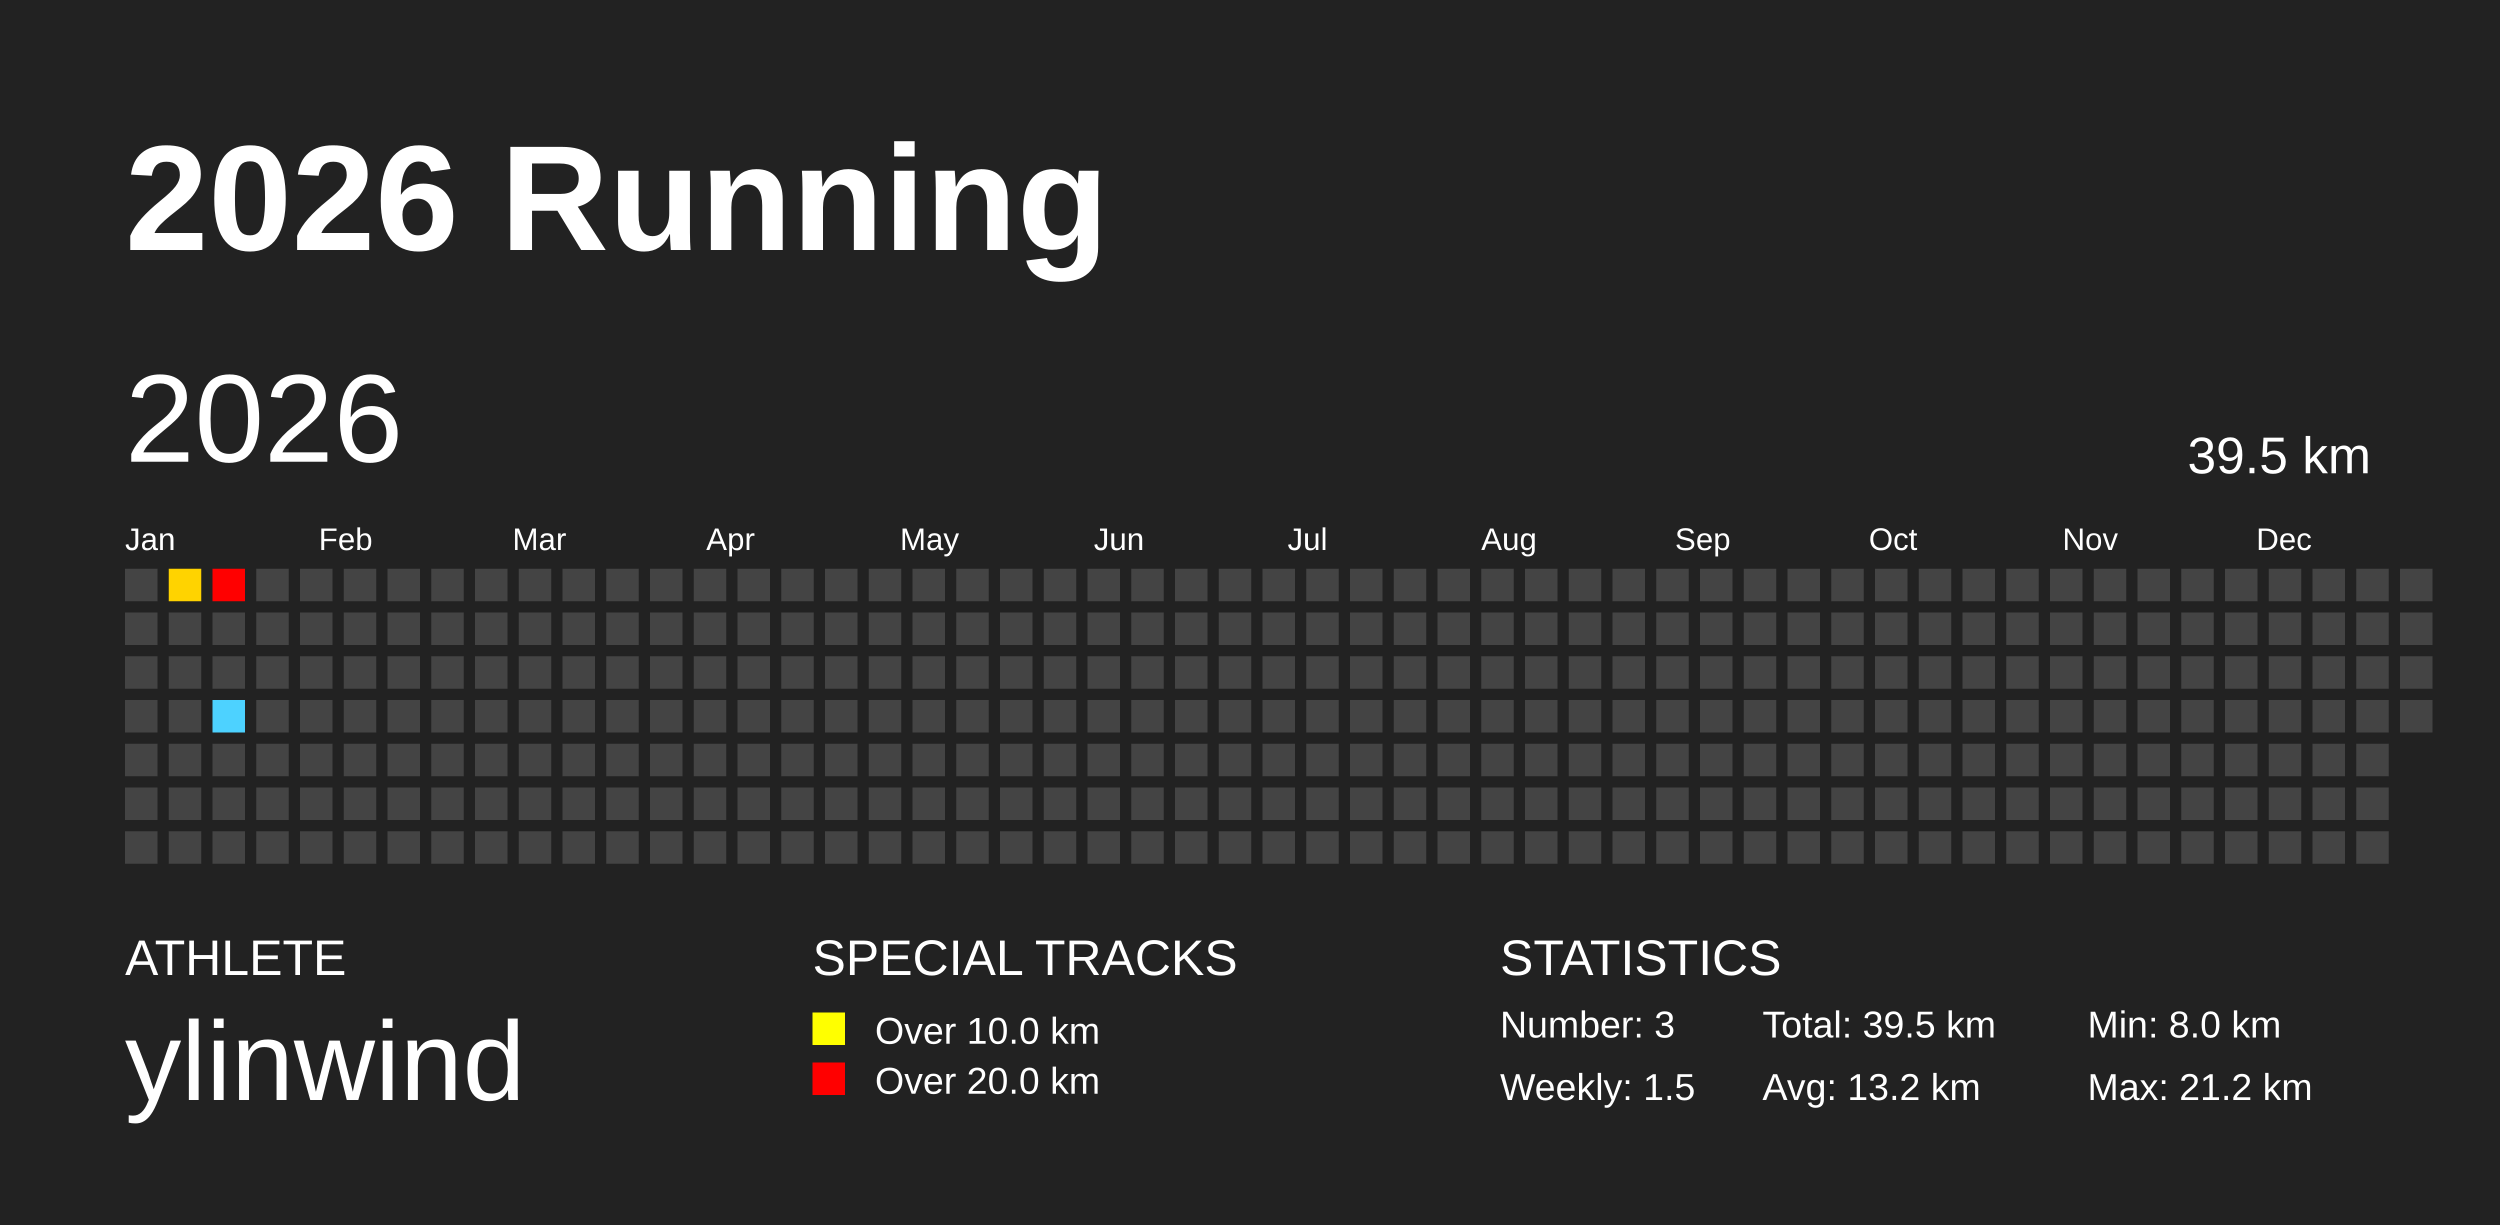
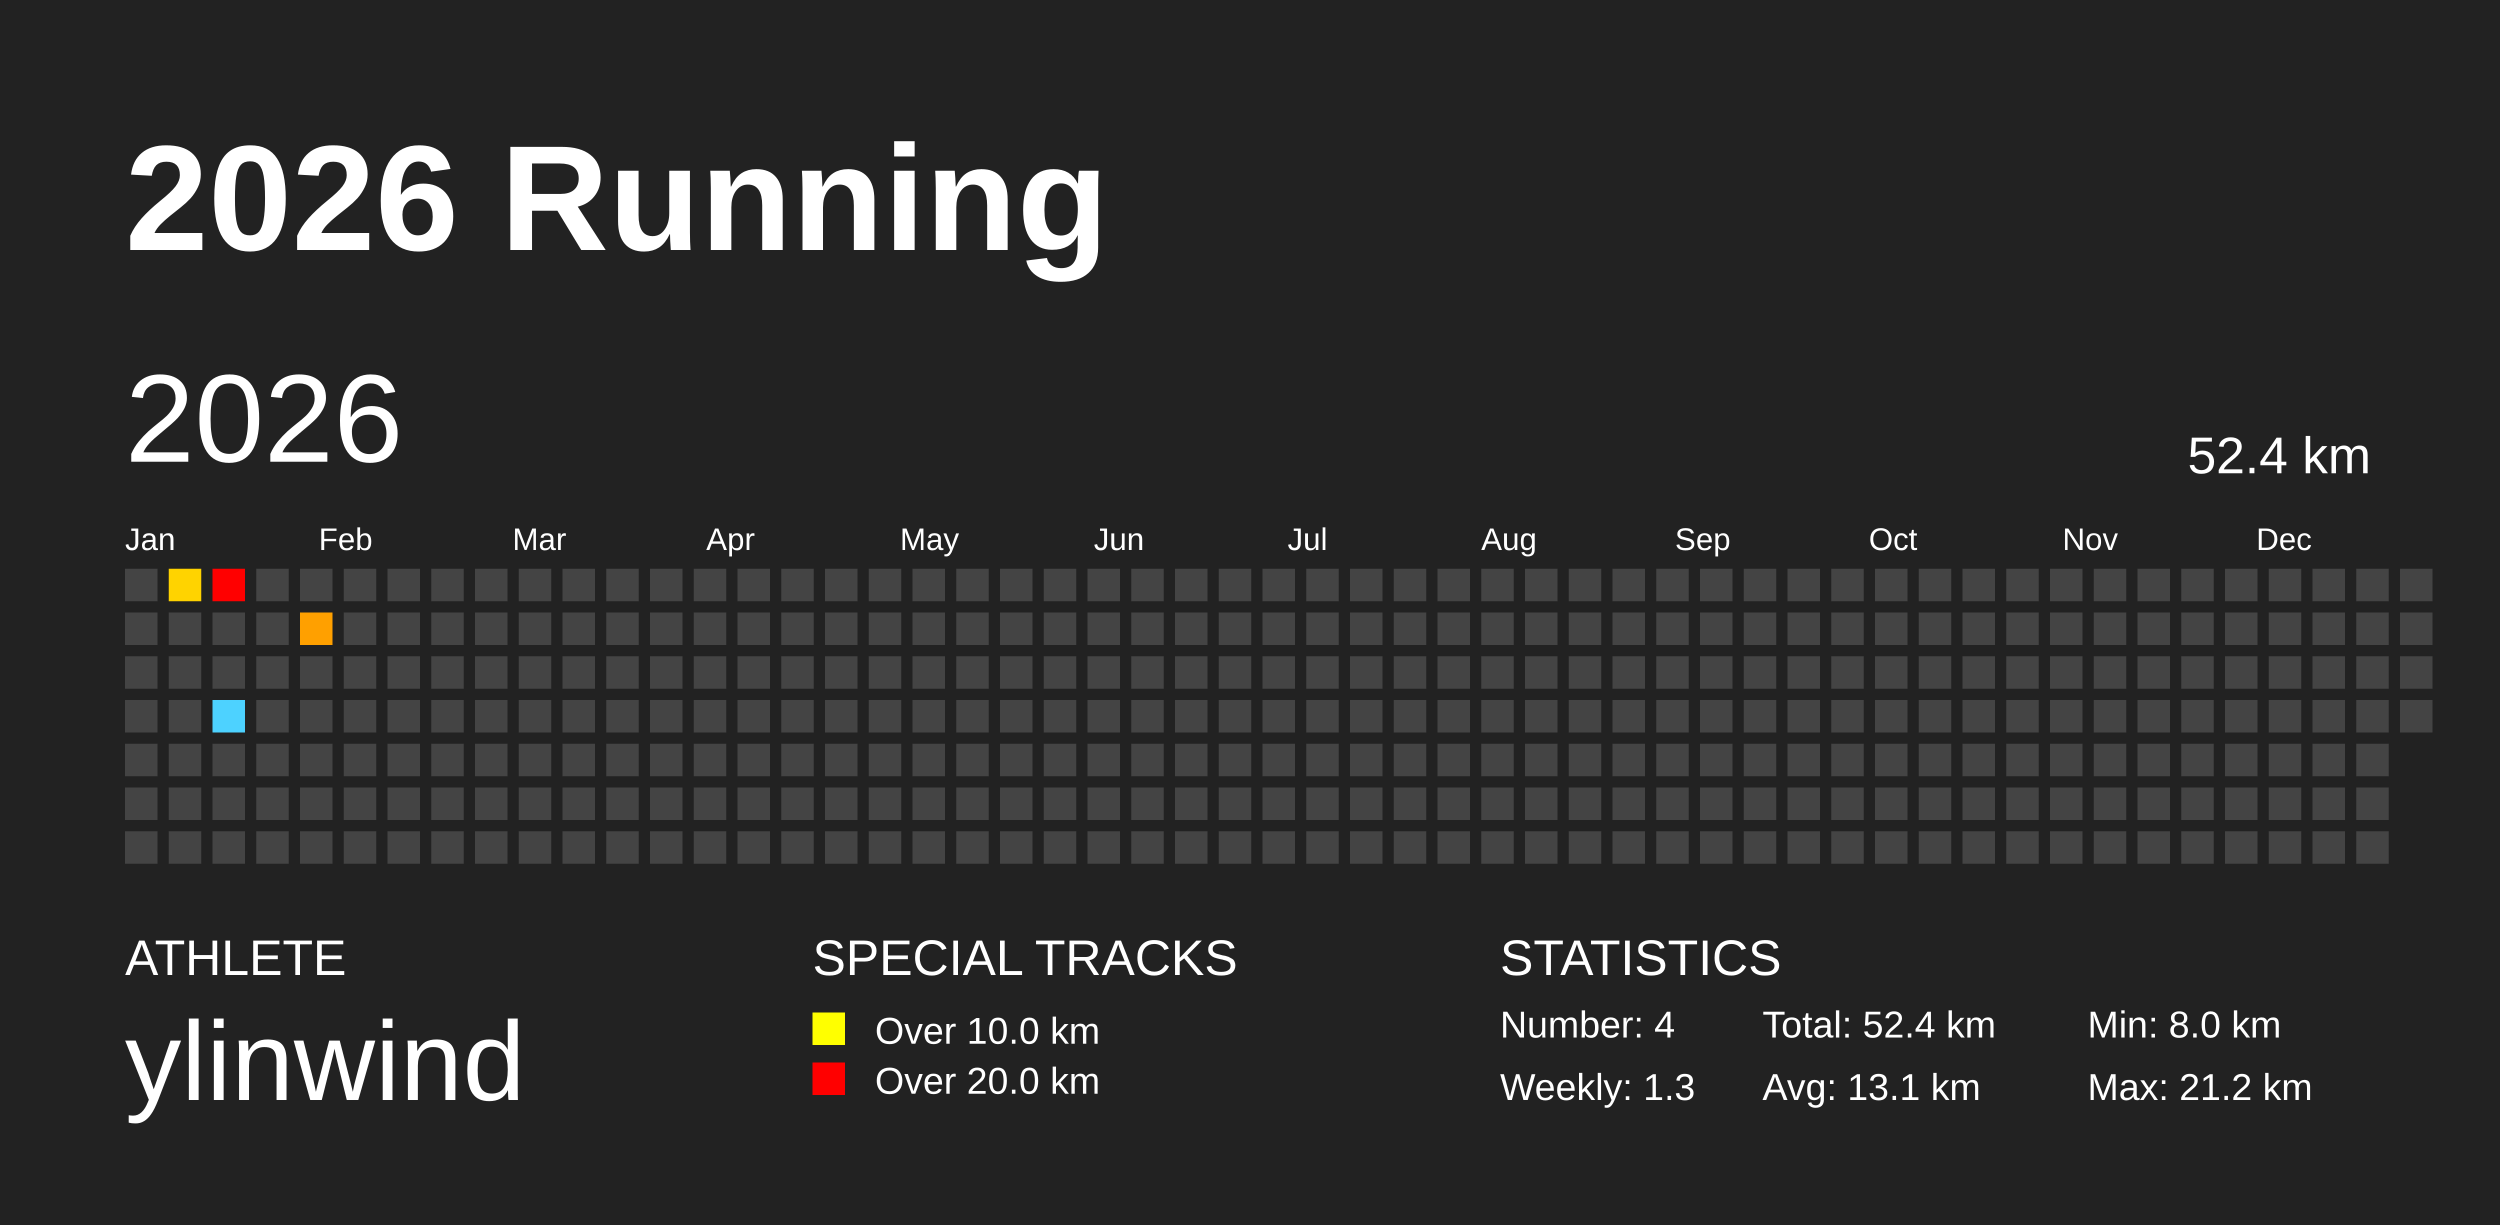
<svg xmlns="http://www.w3.org/2000/svg" baseProfile="full" height="98mm" version="1.1" viewBox="0,0,200,98" width="200mm">
  <defs />
  <rect fill="#222222" height="98" width="200" x="0" y="0" />
  <text fill="#FFFFFF" style="font-size:12px; font-family:Arial; font-weight:bold;" x="10" y="20">2026 Running</text>
  <text fill="#FFFFFF" style="font-size:4px; font-family:Arial" x="10" y="78">ATHLETE</text>
  <text fill="#FFFFFF" style="font-size:9px; font-family:Arial" x="10" y="88">ylinwind</text>
  <text fill="#FFFFFF" style="font-size:4px; font-family:Arial" x="65" y="78">SPECIAL TRACKS</text>
  <rect fill="yellow" height="2.6" width="2.6" x="65" y="81" />
  <text fill="#FFFFFF" style="font-size:3px; font-family:Arial" x="70" y="83.5">Over 10.0 km</text>
  <rect fill="red" height="2.6" width="2.6" x="65" y="85" />
  <text fill="#FFFFFF" style="font-size:3px; font-family:Arial" x="70" y="87.5">Over 20.0 km</text>
  <text fill="#FFFFFF" style="font-size:4px; font-family:Arial" x="120" y="78">STATISTICS</text>
-   <text fill="#FFFFFF" style="font-size:3px; font-family:Arial" x="120" y="83">Number: 3</text>
-   <text fill="#FFFFFF" style="font-size:3px; font-family:Arial" x="120" y="88">Weekly: 1.5</text>
-   <text fill="#FFFFFF" style="font-size:3px; font-family:Arial" x="141" y="83">Total: 39.5 km</text>
-   <text fill="#FFFFFF" style="font-size:3px; font-family:Arial" x="141" y="88">Avg: 13.2 km</text>
+   <text fill="#FFFFFF" style="font-size:3px; font-family:Arial" x="120" y="83">Number: 4</text>
+   <text fill="#FFFFFF" style="font-size:3px; font-family:Arial" x="120" y="88">Weekly: 1.3</text>
+   <text fill="#FFFFFF" style="font-size:3px; font-family:Arial" x="141" y="83">Total: 52.4 km</text>
+   <text fill="#FFFFFF" style="font-size:3px; font-family:Arial" x="141" y="88">Avg: 13.1 km</text>
  <text fill="#FFFFFF" style="font-size:3px; font-family:Arial" x="167" y="83">Min: 8.0 km</text>
  <text fill="#FFFFFF" style="font-size:3px; font-family:Arial" x="167" y="88">Max: 21.2 km</text>
  <text dominant-baseline="hanging" fill="#FFFFFF" style="font-size:10.0px; font-family:Arial;" x="10" y="30">2026</text>
-   <text dominant-baseline="hanging" fill="#FFFFFF" style="font-size:4.125px; font-family:Arial;" x="175" y="35">39.5 km</text>
+   <text dominant-baseline="hanging" fill="#FFFFFF" style="font-size:4.125px; font-family:Arial;" x="175" y="35">52.4 km</text>
  <text fill="#FFFFFF" style="font-size:2.5px; font-family:Arial" x="10.0" y="44">Jan</text>
  <text fill="#FFFFFF" style="font-size:2.5px; font-family:Arial" x="25.5" y="44">Feb</text>
  <text fill="#FFFFFF" style="font-size:2.5px; font-family:Arial" x="41.0" y="44">Mar</text>
  <text fill="#FFFFFF" style="font-size:2.5px; font-family:Arial" x="56.5" y="44">Apr</text>
  <text fill="#FFFFFF" style="font-size:2.5px; font-family:Arial" x="72.0" y="44">May</text>
  <text fill="#FFFFFF" style="font-size:2.5px; font-family:Arial" x="87.5" y="44">Jun</text>
  <text fill="#FFFFFF" style="font-size:2.5px; font-family:Arial" x="103.0" y="44">Jul</text>
  <text fill="#FFFFFF" style="font-size:2.5px; font-family:Arial" x="118.5" y="44">Aug</text>
  <text fill="#FFFFFF" style="font-size:2.5px; font-family:Arial" x="134.0" y="44">Sep</text>
  <text fill="#FFFFFF" style="font-size:2.5px; font-family:Arial" x="149.5" y="44">Oct</text>
  <text fill="#FFFFFF" style="font-size:2.5px; font-family:Arial" x="165.0" y="44">Nov</text>
  <text fill="#FFFFFF" style="font-size:2.5px; font-family:Arial" x="180.5" y="44">Dec</text>
  <rect fill="#444444" height="2.6" width="2.6" x="10.0" y="45.5" />
  <rect fill="#444444" height="2.6" width="2.6" x="10.0" y="49.0" />
  <rect fill="#444444" height="2.6" width="2.6" x="10.0" y="52.5" />
  <rect fill="#444444" height="2.6" width="2.6" x="10.0" y="56.0" />
  <rect fill="#444444" height="2.6" width="2.6" x="10.0" y="59.5" />
  <rect fill="#444444" height="2.6" width="2.6" x="10.0" y="63.0" />
  <rect fill="#444444" height="2.6" width="2.6" x="10.0" y="66.5" />
  <rect fill="#ffd300" height="2.6" width="2.6" x="13.5" y="45.5" />
  <rect fill="#444444" height="2.6" width="2.6" x="13.5" y="49.0" />
  <rect fill="#444444" height="2.6" width="2.6" x="13.5" y="52.5" />
  <rect fill="#444444" height="2.6" width="2.6" x="13.5" y="56.0" />
  <rect fill="#444444" height="2.6" width="2.6" x="13.5" y="59.5" />
  <rect fill="#444444" height="2.6" width="2.6" x="13.5" y="63.0" />
  <rect fill="#444444" height="2.6" width="2.6" x="13.5" y="66.5" />
  <rect fill="red" height="2.6" width="2.6" x="17.0" y="45.5" />
  <rect fill="#444444" height="2.6" width="2.6" x="17.0" y="49.0" />
  <rect fill="#444444" height="2.6" width="2.6" x="17.0" y="52.5" />
  <rect fill="#4dd2ff" height="2.6" width="2.6" x="17.0" y="56.0" />
  <rect fill="#444444" height="2.6" width="2.6" x="17.0" y="59.5" />
  <rect fill="#444444" height="2.6" width="2.6" x="17.0" y="63.0" />
  <rect fill="#444444" height="2.6" width="2.6" x="17.0" y="66.5" />
  <rect fill="#444444" height="2.6" width="2.6" x="20.5" y="45.5" />
  <rect fill="#444444" height="2.6" width="2.6" x="20.5" y="49.0" />
  <rect fill="#444444" height="2.6" width="2.6" x="20.5" y="52.5" />
  <rect fill="#444444" height="2.6" width="2.6" x="20.5" y="56.0" />
  <rect fill="#444444" height="2.6" width="2.6" x="20.5" y="59.5" />
  <rect fill="#444444" height="2.6" width="2.6" x="20.5" y="63.0" />
  <rect fill="#444444" height="2.6" width="2.6" x="20.5" y="66.5" />
  <rect fill="#444444" height="2.6" width="2.6" x="24.0" y="45.5" />
-   <rect fill="#444444" height="2.6" width="2.6" x="24.0" y="49.0" />
+   <rect fill="#ffa000" height="2.6" width="2.6" x="24.0" y="49.0" />
  <rect fill="#444444" height="2.6" width="2.6" x="24.0" y="52.5" />
  <rect fill="#444444" height="2.6" width="2.6" x="24.0" y="56.0" />
  <rect fill="#444444" height="2.6" width="2.6" x="24.0" y="59.5" />
  <rect fill="#444444" height="2.6" width="2.6" x="24.0" y="63.0" />
  <rect fill="#444444" height="2.6" width="2.6" x="24.0" y="66.5" />
  <rect fill="#444444" height="2.6" width="2.6" x="27.5" y="45.5" />
  <rect fill="#444444" height="2.6" width="2.6" x="27.5" y="49.0" />
  <rect fill="#444444" height="2.6" width="2.6" x="27.5" y="52.5" />
  <rect fill="#444444" height="2.6" width="2.6" x="27.5" y="56.0" />
  <rect fill="#444444" height="2.6" width="2.6" x="27.5" y="59.5" />
  <rect fill="#444444" height="2.6" width="2.6" x="27.5" y="63.0" />
  <rect fill="#444444" height="2.6" width="2.6" x="27.5" y="66.5" />
  <rect fill="#444444" height="2.6" width="2.6" x="31.0" y="45.5" />
  <rect fill="#444444" height="2.6" width="2.6" x="31.0" y="49.0" />
  <rect fill="#444444" height="2.6" width="2.6" x="31.0" y="52.5" />
  <rect fill="#444444" height="2.6" width="2.6" x="31.0" y="56.0" />
  <rect fill="#444444" height="2.6" width="2.6" x="31.0" y="59.5" />
  <rect fill="#444444" height="2.6" width="2.6" x="31.0" y="63.0" />
  <rect fill="#444444" height="2.6" width="2.6" x="31.0" y="66.5" />
  <rect fill="#444444" height="2.6" width="2.6" x="34.5" y="45.5" />
  <rect fill="#444444" height="2.6" width="2.6" x="34.5" y="49.0" />
  <rect fill="#444444" height="2.6" width="2.6" x="34.5" y="52.5" />
  <rect fill="#444444" height="2.6" width="2.6" x="34.5" y="56.0" />
  <rect fill="#444444" height="2.6" width="2.6" x="34.5" y="59.5" />
  <rect fill="#444444" height="2.6" width="2.6" x="34.5" y="63.0" />
  <rect fill="#444444" height="2.6" width="2.6" x="34.5" y="66.5" />
  <rect fill="#444444" height="2.6" width="2.6" x="38.0" y="45.5" />
  <rect fill="#444444" height="2.6" width="2.6" x="38.0" y="49.0" />
  <rect fill="#444444" height="2.6" width="2.6" x="38.0" y="52.5" />
  <rect fill="#444444" height="2.6" width="2.6" x="38.0" y="56.0" />
  <rect fill="#444444" height="2.6" width="2.6" x="38.0" y="59.5" />
  <rect fill="#444444" height="2.6" width="2.6" x="38.0" y="63.0" />
  <rect fill="#444444" height="2.6" width="2.6" x="38.0" y="66.5" />
  <rect fill="#444444" height="2.6" width="2.6" x="41.5" y="45.5" />
  <rect fill="#444444" height="2.6" width="2.6" x="41.5" y="49.0" />
  <rect fill="#444444" height="2.6" width="2.6" x="41.5" y="52.5" />
  <rect fill="#444444" height="2.6" width="2.6" x="41.5" y="56.0" />
  <rect fill="#444444" height="2.6" width="2.6" x="41.5" y="59.5" />
  <rect fill="#444444" height="2.6" width="2.6" x="41.5" y="63.0" />
  <rect fill="#444444" height="2.6" width="2.6" x="41.5" y="66.5" />
  <rect fill="#444444" height="2.6" width="2.6" x="45.0" y="45.5" />
  <rect fill="#444444" height="2.6" width="2.6" x="45.0" y="49.0" />
  <rect fill="#444444" height="2.6" width="2.6" x="45.0" y="52.5" />
  <rect fill="#444444" height="2.6" width="2.6" x="45.0" y="56.0" />
  <rect fill="#444444" height="2.6" width="2.6" x="45.0" y="59.5" />
  <rect fill="#444444" height="2.6" width="2.6" x="45.0" y="63.0" />
  <rect fill="#444444" height="2.6" width="2.6" x="45.0" y="66.5" />
  <rect fill="#444444" height="2.6" width="2.6" x="48.5" y="45.5" />
  <rect fill="#444444" height="2.6" width="2.6" x="48.5" y="49.0" />
  <rect fill="#444444" height="2.6" width="2.6" x="48.5" y="52.5" />
  <rect fill="#444444" height="2.6" width="2.6" x="48.5" y="56.0" />
  <rect fill="#444444" height="2.6" width="2.6" x="48.5" y="59.5" />
  <rect fill="#444444" height="2.6" width="2.6" x="48.5" y="63.0" />
  <rect fill="#444444" height="2.6" width="2.6" x="48.5" y="66.5" />
  <rect fill="#444444" height="2.6" width="2.6" x="52.0" y="45.5" />
  <rect fill="#444444" height="2.6" width="2.6" x="52.0" y="49.0" />
  <rect fill="#444444" height="2.6" width="2.6" x="52.0" y="52.5" />
  <rect fill="#444444" height="2.6" width="2.6" x="52.0" y="56.0" />
  <rect fill="#444444" height="2.6" width="2.6" x="52.0" y="59.5" />
  <rect fill="#444444" height="2.6" width="2.6" x="52.0" y="63.0" />
  <rect fill="#444444" height="2.6" width="2.6" x="52.0" y="66.5" />
  <rect fill="#444444" height="2.6" width="2.6" x="55.5" y="45.5" />
  <rect fill="#444444" height="2.6" width="2.6" x="55.5" y="49.0" />
  <rect fill="#444444" height="2.6" width="2.6" x="55.5" y="52.5" />
  <rect fill="#444444" height="2.6" width="2.6" x="55.5" y="56.0" />
  <rect fill="#444444" height="2.6" width="2.6" x="55.5" y="59.5" />
  <rect fill="#444444" height="2.6" width="2.6" x="55.5" y="63.0" />
  <rect fill="#444444" height="2.6" width="2.6" x="55.5" y="66.5" />
  <rect fill="#444444" height="2.6" width="2.6" x="59.0" y="45.5" />
  <rect fill="#444444" height="2.6" width="2.6" x="59.0" y="49.0" />
  <rect fill="#444444" height="2.6" width="2.6" x="59.0" y="52.5" />
  <rect fill="#444444" height="2.6" width="2.6" x="59.0" y="56.0" />
  <rect fill="#444444" height="2.6" width="2.6" x="59.0" y="59.5" />
  <rect fill="#444444" height="2.6" width="2.6" x="59.0" y="63.0" />
  <rect fill="#444444" height="2.6" width="2.6" x="59.0" y="66.5" />
  <rect fill="#444444" height="2.6" width="2.6" x="62.5" y="45.5" />
  <rect fill="#444444" height="2.6" width="2.6" x="62.5" y="49.0" />
  <rect fill="#444444" height="2.6" width="2.6" x="62.5" y="52.5" />
  <rect fill="#444444" height="2.6" width="2.6" x="62.5" y="56.0" />
  <rect fill="#444444" height="2.6" width="2.6" x="62.5" y="59.5" />
  <rect fill="#444444" height="2.6" width="2.6" x="62.5" y="63.0" />
  <rect fill="#444444" height="2.6" width="2.6" x="62.5" y="66.5" />
  <rect fill="#444444" height="2.6" width="2.6" x="66.0" y="45.5" />
  <rect fill="#444444" height="2.6" width="2.6" x="66.0" y="49.0" />
  <rect fill="#444444" height="2.6" width="2.6" x="66.0" y="52.5" />
  <rect fill="#444444" height="2.6" width="2.6" x="66.0" y="56.0" />
  <rect fill="#444444" height="2.6" width="2.6" x="66.0" y="59.5" />
  <rect fill="#444444" height="2.6" width="2.6" x="66.0" y="63.0" />
  <rect fill="#444444" height="2.6" width="2.6" x="66.0" y="66.5" />
  <rect fill="#444444" height="2.6" width="2.6" x="69.5" y="45.5" />
  <rect fill="#444444" height="2.6" width="2.6" x="69.5" y="49.0" />
  <rect fill="#444444" height="2.6" width="2.6" x="69.5" y="52.5" />
  <rect fill="#444444" height="2.6" width="2.6" x="69.5" y="56.0" />
  <rect fill="#444444" height="2.6" width="2.6" x="69.5" y="59.5" />
  <rect fill="#444444" height="2.6" width="2.6" x="69.5" y="63.0" />
  <rect fill="#444444" height="2.6" width="2.6" x="69.5" y="66.5" />
  <rect fill="#444444" height="2.6" width="2.6" x="73.0" y="45.5" />
  <rect fill="#444444" height="2.6" width="2.6" x="73.0" y="49.0" />
  <rect fill="#444444" height="2.6" width="2.6" x="73.0" y="52.5" />
  <rect fill="#444444" height="2.6" width="2.6" x="73.0" y="56.0" />
  <rect fill="#444444" height="2.6" width="2.6" x="73.0" y="59.5" />
  <rect fill="#444444" height="2.6" width="2.6" x="73.0" y="63.0" />
  <rect fill="#444444" height="2.6" width="2.6" x="73.0" y="66.5" />
  <rect fill="#444444" height="2.6" width="2.6" x="76.5" y="45.5" />
  <rect fill="#444444" height="2.6" width="2.6" x="76.5" y="49.0" />
  <rect fill="#444444" height="2.6" width="2.6" x="76.5" y="52.5" />
  <rect fill="#444444" height="2.6" width="2.6" x="76.5" y="56.0" />
  <rect fill="#444444" height="2.6" width="2.6" x="76.5" y="59.5" />
  <rect fill="#444444" height="2.6" width="2.6" x="76.5" y="63.0" />
  <rect fill="#444444" height="2.6" width="2.6" x="76.5" y="66.5" />
  <rect fill="#444444" height="2.6" width="2.6" x="80.0" y="45.5" />
  <rect fill="#444444" height="2.6" width="2.6" x="80.0" y="49.0" />
  <rect fill="#444444" height="2.6" width="2.6" x="80.0" y="52.5" />
  <rect fill="#444444" height="2.6" width="2.6" x="80.0" y="56.0" />
  <rect fill="#444444" height="2.6" width="2.6" x="80.0" y="59.5" />
  <rect fill="#444444" height="2.6" width="2.6" x="80.0" y="63.0" />
  <rect fill="#444444" height="2.6" width="2.6" x="80.0" y="66.5" />
  <rect fill="#444444" height="2.6" width="2.6" x="83.5" y="45.5" />
  <rect fill="#444444" height="2.6" width="2.6" x="83.5" y="49.0" />
  <rect fill="#444444" height="2.6" width="2.6" x="83.5" y="52.5" />
  <rect fill="#444444" height="2.6" width="2.6" x="83.5" y="56.0" />
  <rect fill="#444444" height="2.6" width="2.6" x="83.5" y="59.5" />
  <rect fill="#444444" height="2.6" width="2.6" x="83.5" y="63.0" />
  <rect fill="#444444" height="2.6" width="2.6" x="83.5" y="66.5" />
  <rect fill="#444444" height="2.6" width="2.6" x="87.0" y="45.5" />
  <rect fill="#444444" height="2.6" width="2.6" x="87.0" y="49.0" />
  <rect fill="#444444" height="2.6" width="2.6" x="87.0" y="52.5" />
  <rect fill="#444444" height="2.6" width="2.6" x="87.0" y="56.0" />
  <rect fill="#444444" height="2.6" width="2.6" x="87.0" y="59.5" />
  <rect fill="#444444" height="2.6" width="2.6" x="87.0" y="63.0" />
  <rect fill="#444444" height="2.6" width="2.6" x="87.0" y="66.5" />
  <rect fill="#444444" height="2.6" width="2.6" x="90.5" y="45.5" />
  <rect fill="#444444" height="2.6" width="2.6" x="90.5" y="49.0" />
  <rect fill="#444444" height="2.6" width="2.6" x="90.5" y="52.5" />
  <rect fill="#444444" height="2.6" width="2.6" x="90.5" y="56.0" />
  <rect fill="#444444" height="2.6" width="2.6" x="90.5" y="59.5" />
  <rect fill="#444444" height="2.6" width="2.6" x="90.5" y="63.0" />
  <rect fill="#444444" height="2.6" width="2.6" x="90.5" y="66.5" />
  <rect fill="#444444" height="2.6" width="2.6" x="94.0" y="45.5" />
  <rect fill="#444444" height="2.6" width="2.6" x="94.0" y="49.0" />
  <rect fill="#444444" height="2.6" width="2.6" x="94.0" y="52.5" />
  <rect fill="#444444" height="2.6" width="2.6" x="94.0" y="56.0" />
  <rect fill="#444444" height="2.6" width="2.6" x="94.0" y="59.5" />
  <rect fill="#444444" height="2.6" width="2.6" x="94.0" y="63.0" />
  <rect fill="#444444" height="2.6" width="2.6" x="94.0" y="66.5" />
  <rect fill="#444444" height="2.6" width="2.6" x="97.5" y="45.5" />
  <rect fill="#444444" height="2.6" width="2.6" x="97.5" y="49.0" />
  <rect fill="#444444" height="2.6" width="2.6" x="97.5" y="52.5" />
  <rect fill="#444444" height="2.6" width="2.6" x="97.5" y="56.0" />
  <rect fill="#444444" height="2.6" width="2.6" x="97.5" y="59.5" />
  <rect fill="#444444" height="2.6" width="2.6" x="97.5" y="63.0" />
  <rect fill="#444444" height="2.6" width="2.6" x="97.5" y="66.5" />
  <rect fill="#444444" height="2.6" width="2.6" x="101.0" y="45.5" />
  <rect fill="#444444" height="2.6" width="2.6" x="101.0" y="49.0" />
  <rect fill="#444444" height="2.6" width="2.6" x="101.0" y="52.5" />
  <rect fill="#444444" height="2.6" width="2.6" x="101.0" y="56.0" />
  <rect fill="#444444" height="2.6" width="2.6" x="101.0" y="59.5" />
  <rect fill="#444444" height="2.6" width="2.6" x="101.0" y="63.0" />
  <rect fill="#444444" height="2.6" width="2.6" x="101.0" y="66.5" />
  <rect fill="#444444" height="2.6" width="2.6" x="104.5" y="45.5" />
  <rect fill="#444444" height="2.6" width="2.6" x="104.5" y="49.0" />
  <rect fill="#444444" height="2.6" width="2.6" x="104.5" y="52.5" />
  <rect fill="#444444" height="2.6" width="2.6" x="104.5" y="56.0" />
  <rect fill="#444444" height="2.6" width="2.6" x="104.5" y="59.5" />
  <rect fill="#444444" height="2.6" width="2.6" x="104.5" y="63.0" />
  <rect fill="#444444" height="2.6" width="2.6" x="104.5" y="66.5" />
  <rect fill="#444444" height="2.6" width="2.6" x="108.0" y="45.5" />
  <rect fill="#444444" height="2.6" width="2.6" x="108.0" y="49.0" />
  <rect fill="#444444" height="2.6" width="2.6" x="108.0" y="52.5" />
  <rect fill="#444444" height="2.6" width="2.6" x="108.0" y="56.0" />
  <rect fill="#444444" height="2.6" width="2.6" x="108.0" y="59.5" />
  <rect fill="#444444" height="2.6" width="2.6" x="108.0" y="63.0" />
  <rect fill="#444444" height="2.6" width="2.6" x="108.0" y="66.5" />
  <rect fill="#444444" height="2.6" width="2.6" x="111.5" y="45.5" />
  <rect fill="#444444" height="2.6" width="2.6" x="111.5" y="49.0" />
  <rect fill="#444444" height="2.6" width="2.6" x="111.5" y="52.5" />
  <rect fill="#444444" height="2.6" width="2.6" x="111.5" y="56.0" />
  <rect fill="#444444" height="2.6" width="2.6" x="111.5" y="59.5" />
  <rect fill="#444444" height="2.6" width="2.6" x="111.5" y="63.0" />
  <rect fill="#444444" height="2.6" width="2.6" x="111.5" y="66.5" />
  <rect fill="#444444" height="2.6" width="2.6" x="115.0" y="45.5" />
  <rect fill="#444444" height="2.6" width="2.6" x="115.0" y="49.0" />
  <rect fill="#444444" height="2.6" width="2.6" x="115.0" y="52.5" />
  <rect fill="#444444" height="2.6" width="2.6" x="115.0" y="56.0" />
  <rect fill="#444444" height="2.6" width="2.6" x="115.0" y="59.5" />
  <rect fill="#444444" height="2.6" width="2.6" x="115.0" y="63.0" />
  <rect fill="#444444" height="2.6" width="2.6" x="115.0" y="66.5" />
  <rect fill="#444444" height="2.6" width="2.6" x="118.5" y="45.5" />
  <rect fill="#444444" height="2.6" width="2.6" x="118.5" y="49.0" />
  <rect fill="#444444" height="2.6" width="2.6" x="118.5" y="52.5" />
  <rect fill="#444444" height="2.6" width="2.6" x="118.5" y="56.0" />
  <rect fill="#444444" height="2.6" width="2.6" x="118.5" y="59.5" />
  <rect fill="#444444" height="2.6" width="2.6" x="118.5" y="63.0" />
  <rect fill="#444444" height="2.6" width="2.6" x="118.5" y="66.5" />
  <rect fill="#444444" height="2.6" width="2.6" x="122.0" y="45.5" />
  <rect fill="#444444" height="2.6" width="2.6" x="122.0" y="49.0" />
  <rect fill="#444444" height="2.6" width="2.6" x="122.0" y="52.5" />
  <rect fill="#444444" height="2.6" width="2.6" x="122.0" y="56.0" />
  <rect fill="#444444" height="2.6" width="2.6" x="122.0" y="59.5" />
  <rect fill="#444444" height="2.6" width="2.6" x="122.0" y="63.0" />
  <rect fill="#444444" height="2.6" width="2.6" x="122.0" y="66.5" />
  <rect fill="#444444" height="2.6" width="2.6" x="125.5" y="45.5" />
  <rect fill="#444444" height="2.6" width="2.6" x="125.5" y="49.0" />
  <rect fill="#444444" height="2.6" width="2.6" x="125.5" y="52.5" />
  <rect fill="#444444" height="2.6" width="2.6" x="125.5" y="56.0" />
  <rect fill="#444444" height="2.6" width="2.6" x="125.5" y="59.5" />
  <rect fill="#444444" height="2.6" width="2.6" x="125.5" y="63.0" />
  <rect fill="#444444" height="2.6" width="2.6" x="125.5" y="66.5" />
  <rect fill="#444444" height="2.6" width="2.6" x="129.0" y="45.5" />
  <rect fill="#444444" height="2.6" width="2.6" x="129.0" y="49.0" />
  <rect fill="#444444" height="2.6" width="2.6" x="129.0" y="52.5" />
  <rect fill="#444444" height="2.6" width="2.6" x="129.0" y="56.0" />
  <rect fill="#444444" height="2.6" width="2.6" x="129.0" y="59.5" />
  <rect fill="#444444" height="2.6" width="2.6" x="129.0" y="63.0" />
  <rect fill="#444444" height="2.6" width="2.6" x="129.0" y="66.5" />
  <rect fill="#444444" height="2.6" width="2.6" x="132.5" y="45.5" />
  <rect fill="#444444" height="2.6" width="2.6" x="132.5" y="49.0" />
  <rect fill="#444444" height="2.6" width="2.6" x="132.5" y="52.5" />
  <rect fill="#444444" height="2.6" width="2.6" x="132.5" y="56.0" />
  <rect fill="#444444" height="2.6" width="2.6" x="132.5" y="59.5" />
  <rect fill="#444444" height="2.6" width="2.6" x="132.5" y="63.0" />
  <rect fill="#444444" height="2.6" width="2.6" x="132.5" y="66.5" />
  <rect fill="#444444" height="2.6" width="2.6" x="136.0" y="45.5" />
  <rect fill="#444444" height="2.6" width="2.6" x="136.0" y="49.0" />
  <rect fill="#444444" height="2.6" width="2.6" x="136.0" y="52.5" />
  <rect fill="#444444" height="2.6" width="2.6" x="136.0" y="56.0" />
  <rect fill="#444444" height="2.6" width="2.6" x="136.0" y="59.5" />
  <rect fill="#444444" height="2.6" width="2.6" x="136.0" y="63.0" />
  <rect fill="#444444" height="2.6" width="2.6" x="136.0" y="66.5" />
  <rect fill="#444444" height="2.6" width="2.6" x="139.5" y="45.5" />
  <rect fill="#444444" height="2.6" width="2.6" x="139.5" y="49.0" />
  <rect fill="#444444" height="2.6" width="2.6" x="139.5" y="52.5" />
  <rect fill="#444444" height="2.6" width="2.6" x="139.5" y="56.0" />
  <rect fill="#444444" height="2.6" width="2.6" x="139.5" y="59.5" />
  <rect fill="#444444" height="2.6" width="2.6" x="139.5" y="63.0" />
  <rect fill="#444444" height="2.6" width="2.6" x="139.5" y="66.5" />
  <rect fill="#444444" height="2.6" width="2.6" x="143.0" y="45.5" />
  <rect fill="#444444" height="2.6" width="2.6" x="143.0" y="49.0" />
  <rect fill="#444444" height="2.6" width="2.6" x="143.0" y="52.5" />
  <rect fill="#444444" height="2.6" width="2.6" x="143.0" y="56.0" />
  <rect fill="#444444" height="2.6" width="2.6" x="143.0" y="59.5" />
  <rect fill="#444444" height="2.6" width="2.6" x="143.0" y="63.0" />
  <rect fill="#444444" height="2.6" width="2.6" x="143.0" y="66.5" />
  <rect fill="#444444" height="2.6" width="2.6" x="146.5" y="45.5" />
  <rect fill="#444444" height="2.6" width="2.6" x="146.5" y="49.0" />
  <rect fill="#444444" height="2.6" width="2.6" x="146.5" y="52.5" />
  <rect fill="#444444" height="2.6" width="2.6" x="146.5" y="56.0" />
  <rect fill="#444444" height="2.6" width="2.6" x="146.5" y="59.5" />
  <rect fill="#444444" height="2.6" width="2.6" x="146.5" y="63.0" />
  <rect fill="#444444" height="2.6" width="2.6" x="146.5" y="66.5" />
  <rect fill="#444444" height="2.6" width="2.6" x="150.0" y="45.5" />
  <rect fill="#444444" height="2.6" width="2.6" x="150.0" y="49.0" />
  <rect fill="#444444" height="2.6" width="2.6" x="150.0" y="52.5" />
  <rect fill="#444444" height="2.6" width="2.6" x="150.0" y="56.0" />
  <rect fill="#444444" height="2.6" width="2.6" x="150.0" y="59.5" />
  <rect fill="#444444" height="2.6" width="2.6" x="150.0" y="63.0" />
  <rect fill="#444444" height="2.6" width="2.6" x="150.0" y="66.5" />
  <rect fill="#444444" height="2.6" width="2.6" x="153.5" y="45.5" />
  <rect fill="#444444" height="2.6" width="2.6" x="153.5" y="49.0" />
  <rect fill="#444444" height="2.6" width="2.6" x="153.5" y="52.5" />
  <rect fill="#444444" height="2.6" width="2.6" x="153.5" y="56.0" />
  <rect fill="#444444" height="2.6" width="2.6" x="153.5" y="59.5" />
  <rect fill="#444444" height="2.6" width="2.6" x="153.5" y="63.0" />
  <rect fill="#444444" height="2.6" width="2.6" x="153.5" y="66.5" />
  <rect fill="#444444" height="2.6" width="2.6" x="157.0" y="45.5" />
  <rect fill="#444444" height="2.6" width="2.6" x="157.0" y="49.0" />
  <rect fill="#444444" height="2.6" width="2.6" x="157.0" y="52.5" />
  <rect fill="#444444" height="2.6" width="2.6" x="157.0" y="56.0" />
  <rect fill="#444444" height="2.6" width="2.6" x="157.0" y="59.5" />
  <rect fill="#444444" height="2.6" width="2.6" x="157.0" y="63.0" />
  <rect fill="#444444" height="2.6" width="2.6" x="157.0" y="66.5" />
  <rect fill="#444444" height="2.6" width="2.6" x="160.5" y="45.5" />
  <rect fill="#444444" height="2.6" width="2.6" x="160.5" y="49.0" />
  <rect fill="#444444" height="2.6" width="2.6" x="160.5" y="52.5" />
  <rect fill="#444444" height="2.6" width="2.6" x="160.5" y="56.0" />
  <rect fill="#444444" height="2.6" width="2.6" x="160.5" y="59.5" />
  <rect fill="#444444" height="2.6" width="2.6" x="160.5" y="63.0" />
  <rect fill="#444444" height="2.6" width="2.6" x="160.5" y="66.5" />
  <rect fill="#444444" height="2.6" width="2.6" x="164.0" y="45.5" />
  <rect fill="#444444" height="2.6" width="2.6" x="164.0" y="49.0" />
  <rect fill="#444444" height="2.6" width="2.6" x="164.0" y="52.5" />
  <rect fill="#444444" height="2.6" width="2.6" x="164.0" y="56.0" />
  <rect fill="#444444" height="2.6" width="2.6" x="164.0" y="59.5" />
  <rect fill="#444444" height="2.6" width="2.6" x="164.0" y="63.0" />
  <rect fill="#444444" height="2.6" width="2.6" x="164.0" y="66.5" />
  <rect fill="#444444" height="2.6" width="2.6" x="167.5" y="45.5" />
  <rect fill="#444444" height="2.6" width="2.6" x="167.5" y="49.0" />
  <rect fill="#444444" height="2.6" width="2.6" x="167.5" y="52.5" />
  <rect fill="#444444" height="2.6" width="2.6" x="167.5" y="56.0" />
  <rect fill="#444444" height="2.6" width="2.6" x="167.5" y="59.5" />
  <rect fill="#444444" height="2.6" width="2.6" x="167.5" y="63.0" />
  <rect fill="#444444" height="2.6" width="2.6" x="167.5" y="66.5" />
  <rect fill="#444444" height="2.6" width="2.6" x="171.0" y="45.5" />
  <rect fill="#444444" height="2.6" width="2.6" x="171.0" y="49.0" />
  <rect fill="#444444" height="2.6" width="2.6" x="171.0" y="52.5" />
  <rect fill="#444444" height="2.6" width="2.6" x="171.0" y="56.0" />
  <rect fill="#444444" height="2.6" width="2.6" x="171.0" y="59.5" />
  <rect fill="#444444" height="2.6" width="2.6" x="171.0" y="63.0" />
  <rect fill="#444444" height="2.6" width="2.6" x="171.0" y="66.5" />
  <rect fill="#444444" height="2.6" width="2.6" x="174.5" y="45.5" />
  <rect fill="#444444" height="2.6" width="2.6" x="174.5" y="49.0" />
  <rect fill="#444444" height="2.6" width="2.6" x="174.5" y="52.5" />
  <rect fill="#444444" height="2.6" width="2.6" x="174.5" y="56.0" />
  <rect fill="#444444" height="2.6" width="2.6" x="174.5" y="59.5" />
  <rect fill="#444444" height="2.6" width="2.6" x="174.5" y="63.0" />
  <rect fill="#444444" height="2.6" width="2.6" x="174.5" y="66.5" />
  <rect fill="#444444" height="2.6" width="2.6" x="178.0" y="45.5" />
  <rect fill="#444444" height="2.6" width="2.6" x="178.0" y="49.0" />
  <rect fill="#444444" height="2.6" width="2.6" x="178.0" y="52.5" />
  <rect fill="#444444" height="2.6" width="2.6" x="178.0" y="56.0" />
  <rect fill="#444444" height="2.6" width="2.6" x="178.0" y="59.5" />
  <rect fill="#444444" height="2.6" width="2.6" x="178.0" y="63.0" />
  <rect fill="#444444" height="2.6" width="2.6" x="178.0" y="66.5" />
  <rect fill="#444444" height="2.6" width="2.6" x="181.5" y="45.5" />
  <rect fill="#444444" height="2.6" width="2.6" x="181.5" y="49.0" />
  <rect fill="#444444" height="2.6" width="2.6" x="181.5" y="52.5" />
  <rect fill="#444444" height="2.6" width="2.6" x="181.5" y="56.0" />
  <rect fill="#444444" height="2.6" width="2.6" x="181.5" y="59.5" />
  <rect fill="#444444" height="2.6" width="2.6" x="181.5" y="63.0" />
  <rect fill="#444444" height="2.6" width="2.6" x="181.5" y="66.5" />
  <rect fill="#444444" height="2.6" width="2.6" x="185.0" y="45.5" />
  <rect fill="#444444" height="2.6" width="2.6" x="185.0" y="49.0" />
  <rect fill="#444444" height="2.6" width="2.6" x="185.0" y="52.5" />
  <rect fill="#444444" height="2.6" width="2.6" x="185.0" y="56.0" />
  <rect fill="#444444" height="2.6" width="2.6" x="185.0" y="59.5" />
  <rect fill="#444444" height="2.6" width="2.6" x="185.0" y="63.0" />
  <rect fill="#444444" height="2.6" width="2.6" x="185.0" y="66.5" />
  <rect fill="#444444" height="2.6" width="2.6" x="188.5" y="45.5" />
  <rect fill="#444444" height="2.6" width="2.6" x="188.5" y="49.0" />
  <rect fill="#444444" height="2.6" width="2.6" x="188.5" y="52.5" />
  <rect fill="#444444" height="2.6" width="2.6" x="188.5" y="56.0" />
  <rect fill="#444444" height="2.6" width="2.6" x="188.5" y="59.5" />
  <rect fill="#444444" height="2.6" width="2.6" x="188.5" y="63.0" />
  <rect fill="#444444" height="2.6" width="2.6" x="188.5" y="66.5" />
  <rect fill="#444444" height="2.6" width="2.6" x="192.0" y="45.5" />
  <rect fill="#444444" height="2.6" width="2.6" x="192.0" y="49.0" />
  <rect fill="#444444" height="2.6" width="2.6" x="192.0" y="52.5" />
  <rect fill="#444444" height="2.6" width="2.6" x="192.0" y="56.0" />
</svg>
